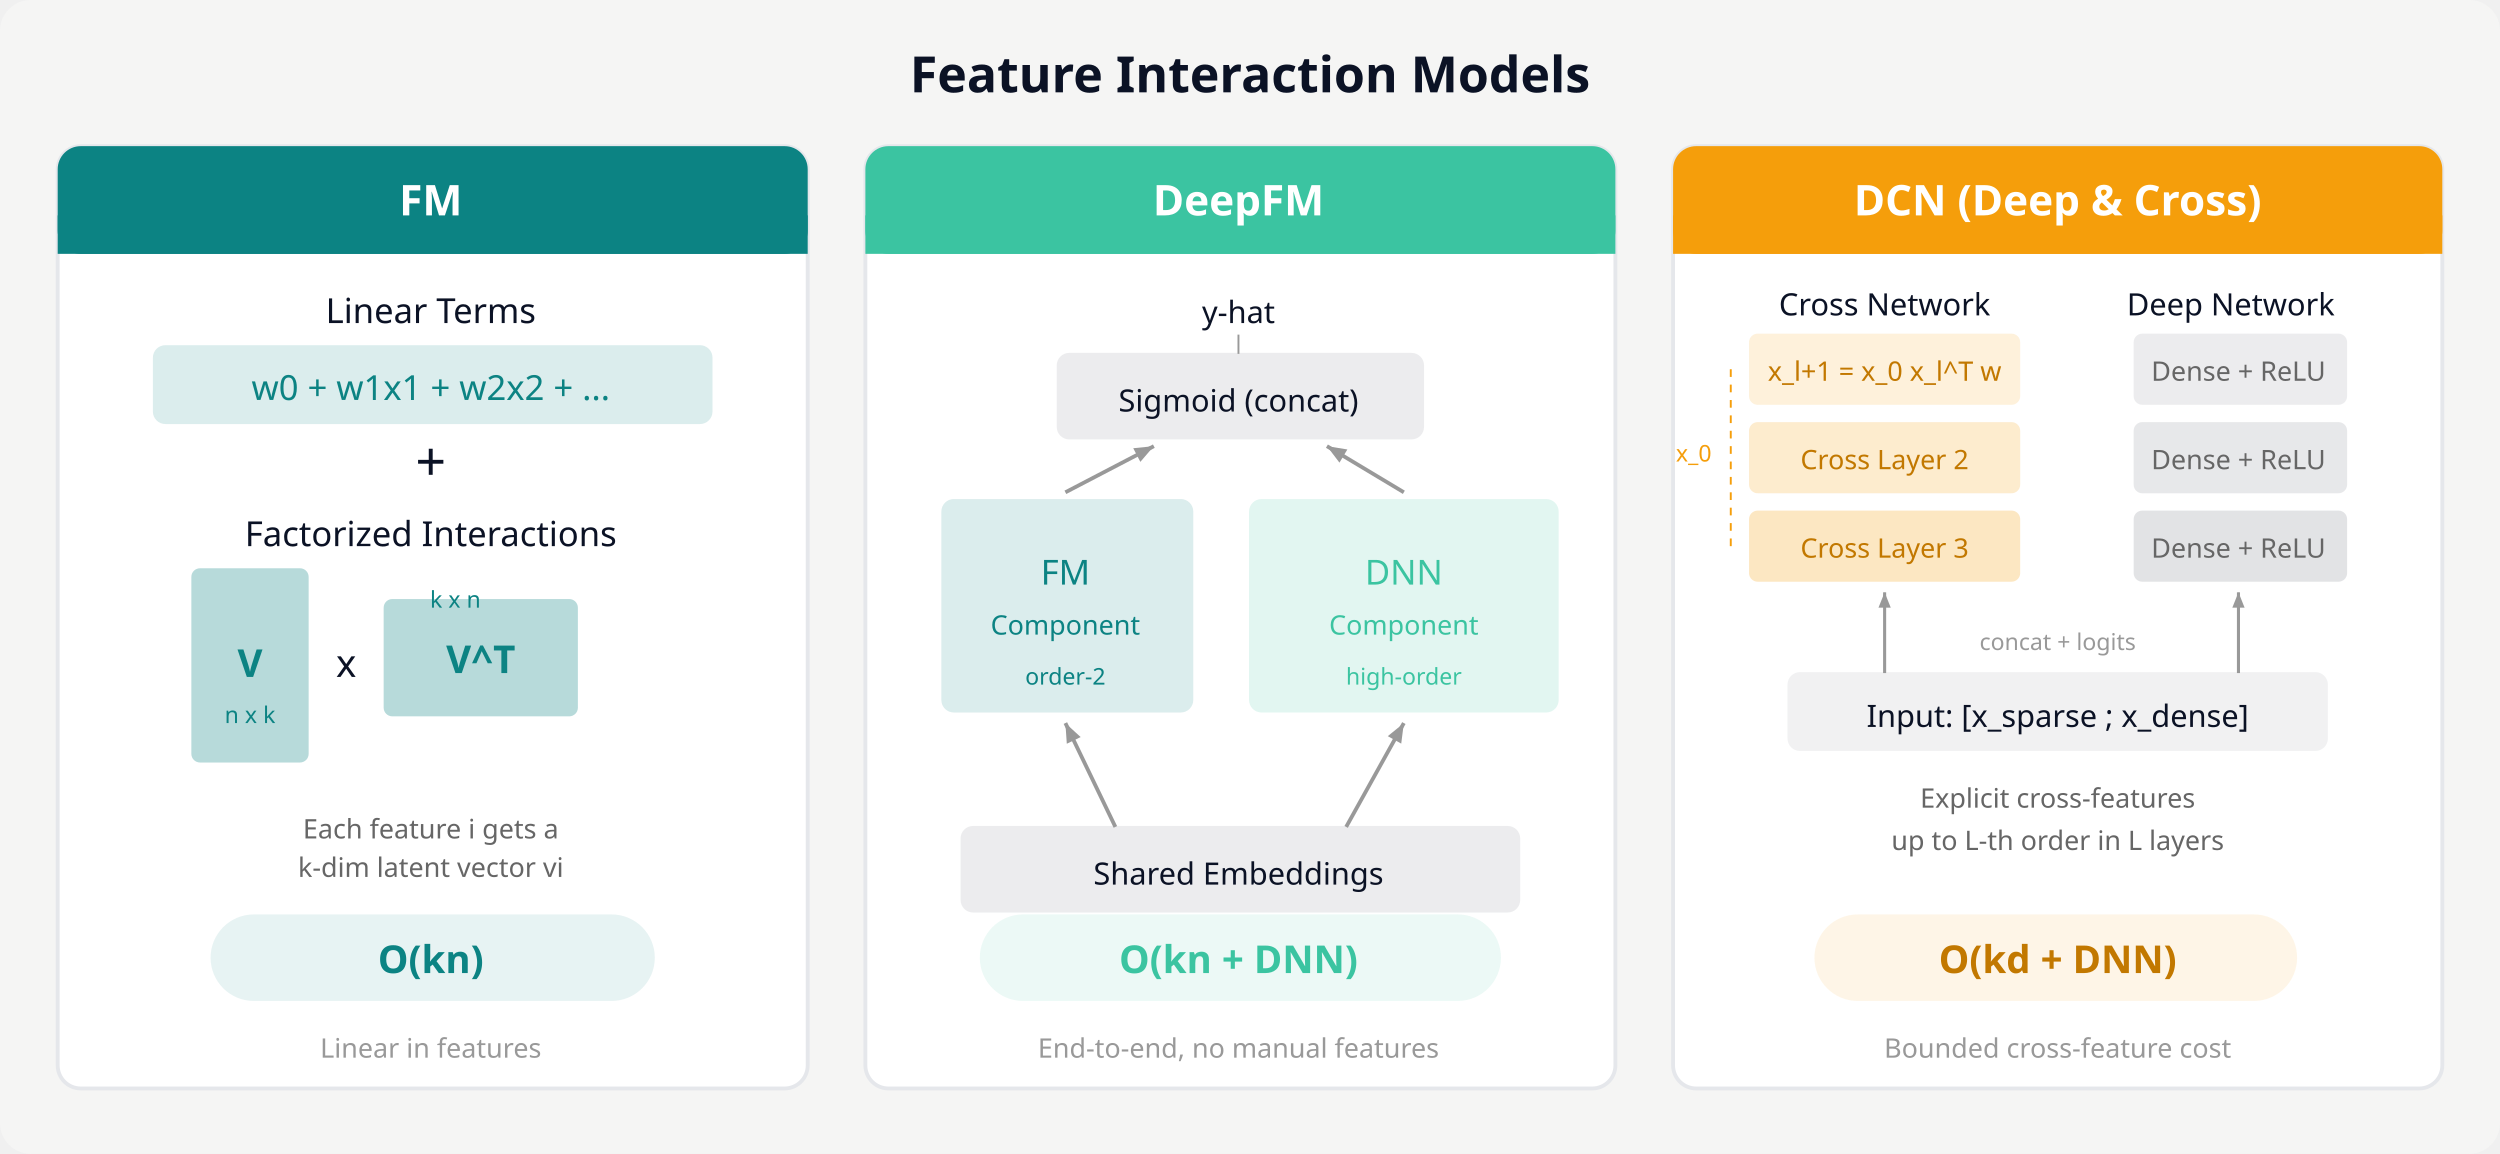
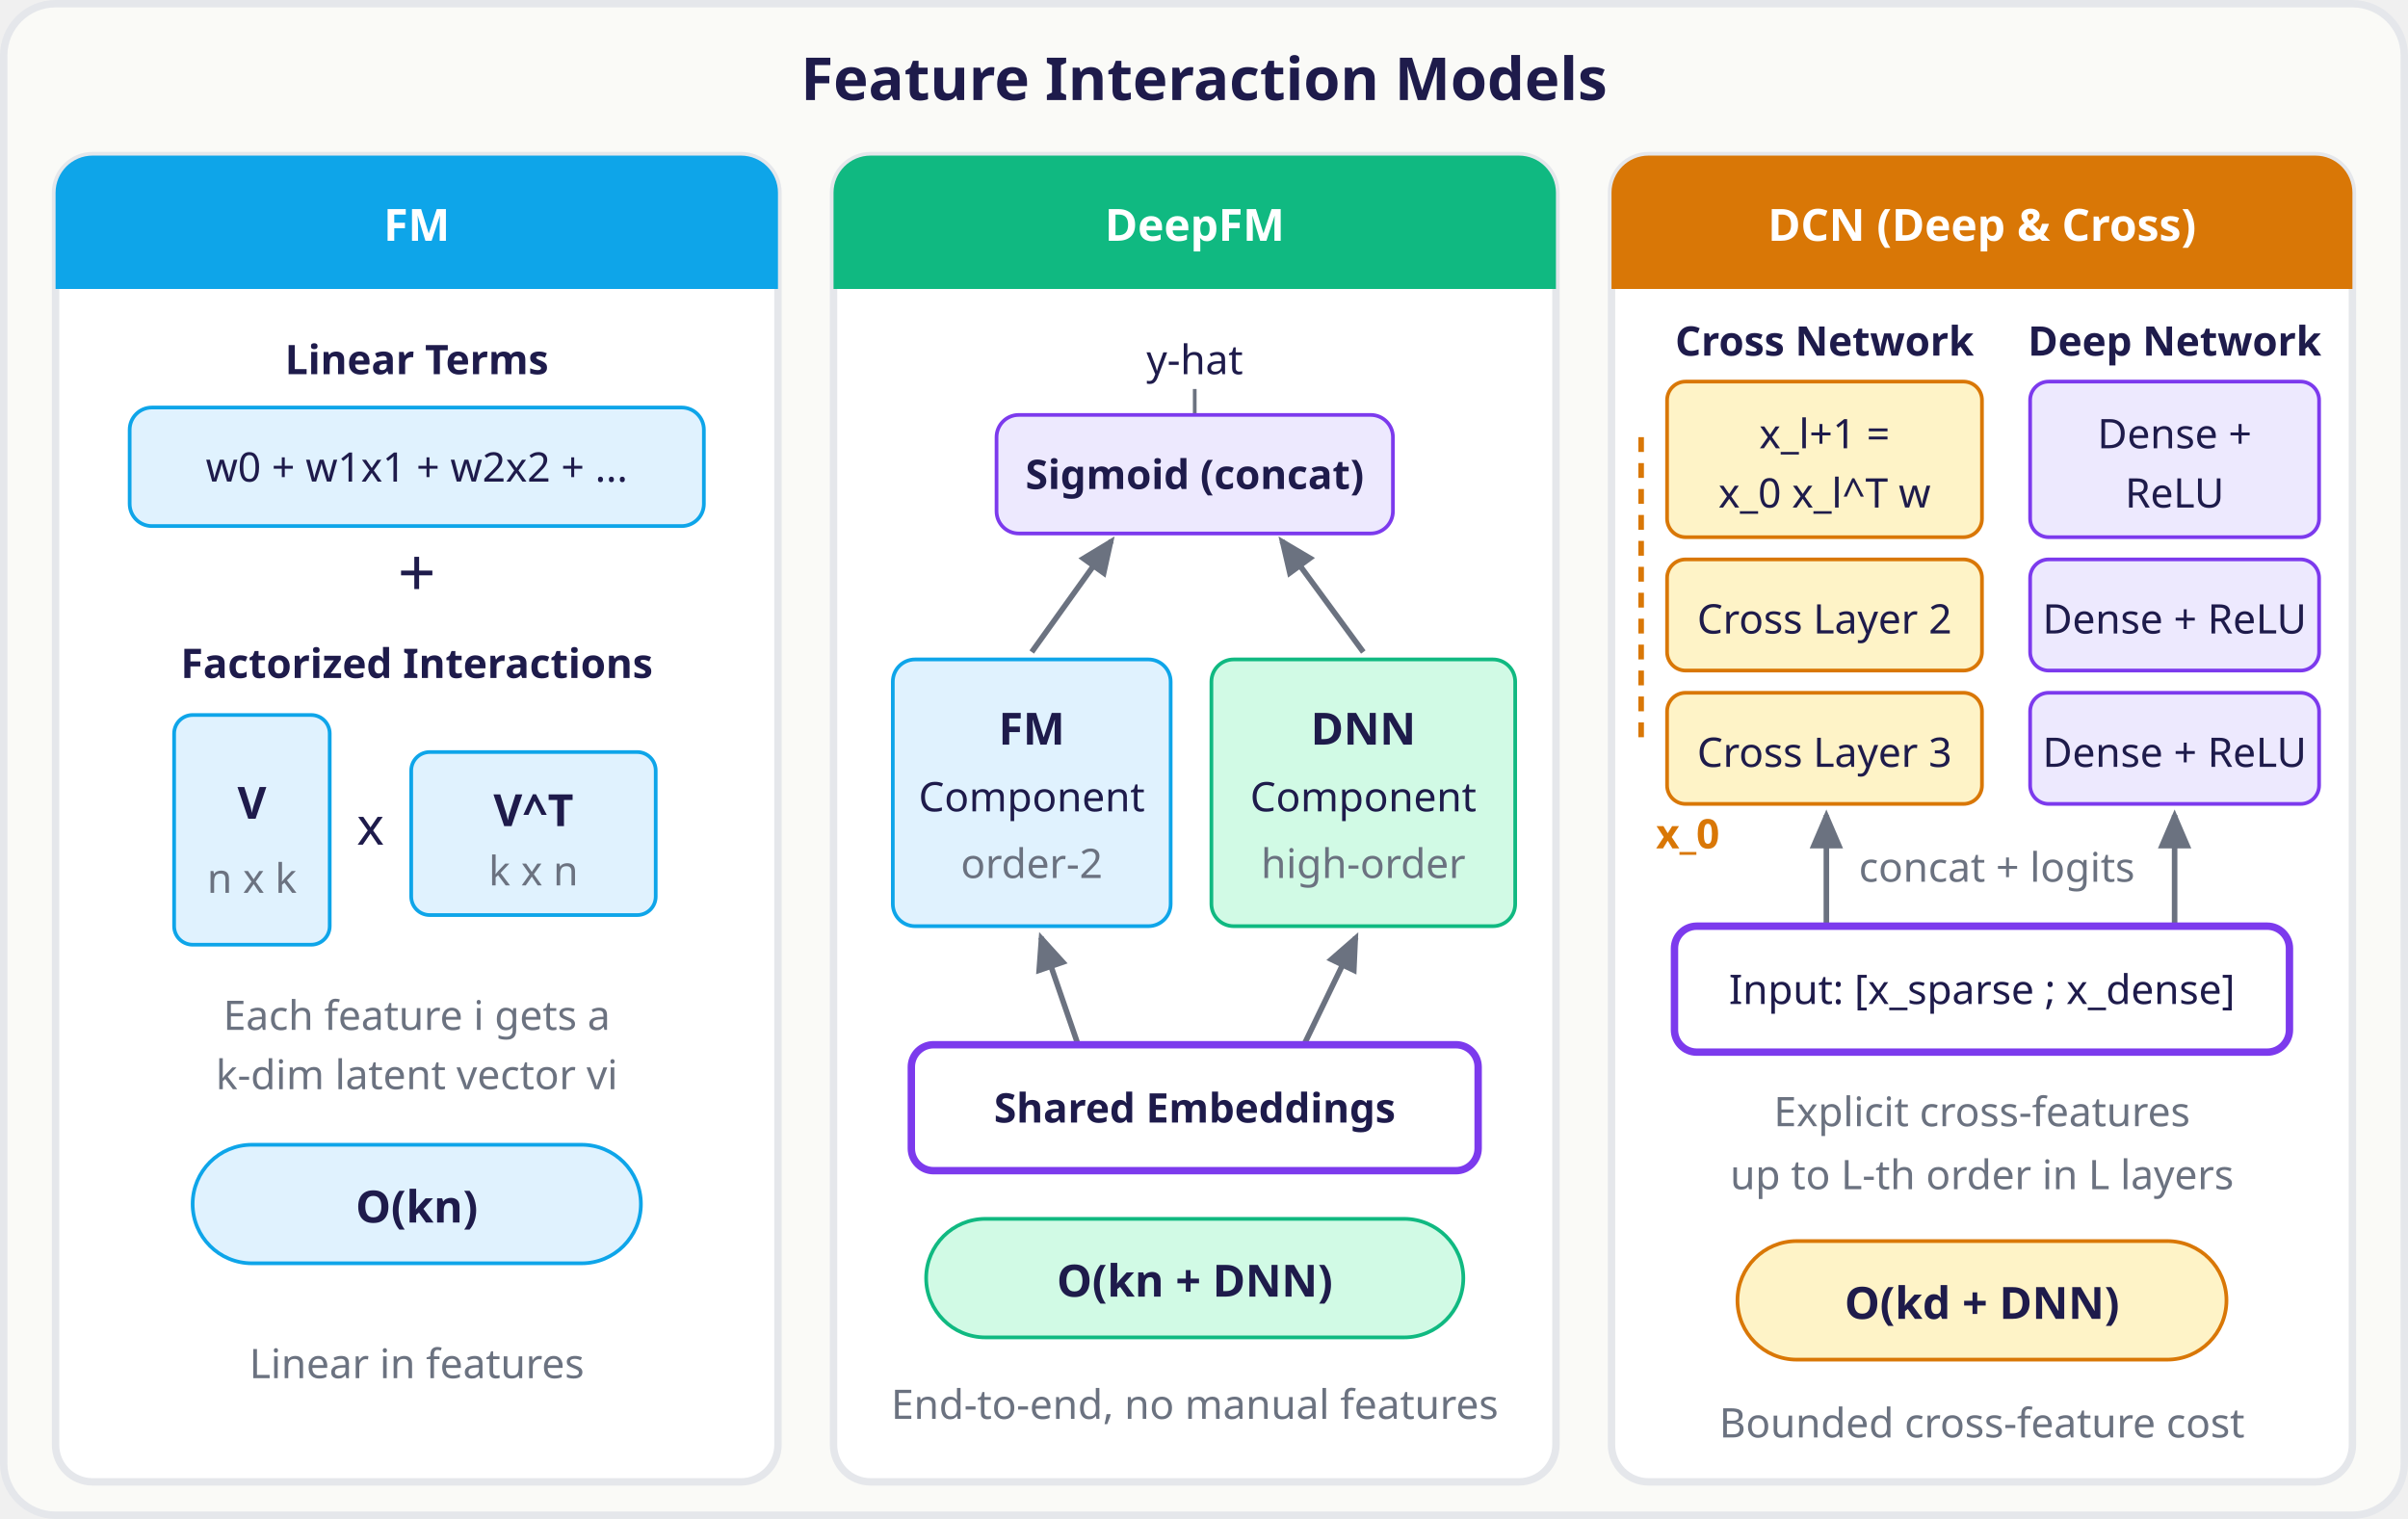
- <svg xmlns="http://www.w3.org/2000/svg" viewBox="0 0 650 300" width="650" height="300" font-family="system-ui, sans-serif">
-   <rect width="650" height="300" rx="8" fill="#f5f5f4" />
-   <text x="325" y="24" text-anchor="middle" fill="#0b1225" font-size="13" font-weight="700">Feature Interaction Models</text>
-   <rect x="15" y="38" width="195" height="245" rx="6" fill="white" stroke="#e5e7eb" stroke-width="1" />
-   <rect x="15" y="38" width="195" height="28" rx="6" fill="#0c8383" />
-   <rect x="15" y="56" width="195" height="10" fill="#0c8383" />
-   <text x="112" y="56" text-anchor="middle" fill="white" font-size="11" font-weight="600">FM</text>
-   <text x="112" y="84" text-anchor="middle" fill="#0b1225" font-size="9" font-weight="500">Linear Terms</text>
-   <rect x="40" y="90" width="145" height="20" rx="3" fill="#0c8383" opacity="0.15" stroke="#0c8383" stroke-width="0.5" />
-   <text x="112" y="104" text-anchor="middle" fill="#0c8383" font-size="9">w0 + w1x1 + w2x2 + ...</text>
-   <text x="112" y="125" text-anchor="middle" fill="#0b1225" font-size="14" font-weight="300">+</text>
-   <text x="112" y="142" text-anchor="middle" fill="#0b1225" font-size="9" font-weight="500">Factorized Interactions</text>
-   <g transform="translate(50, 148)">
-     <rect x="0" y="0" width="30" height="50" rx="2" fill="#0c8383" opacity="0.3" stroke="#0c8383" stroke-width="0.5" />
-     <text x="15" y="28" text-anchor="middle" fill="#0c8383" font-size="10" font-weight="600">V</text>
-     <text x="15" y="40" text-anchor="middle" fill="#0c8383" font-size="6">n x k</text>
-     <text x="40" y="28" text-anchor="middle" fill="#0b1225" font-size="10">x</text>
-     <rect x="50" y="8" width="50" height="30" rx="2" fill="#0c8383" opacity="0.3" stroke="#0c8383" stroke-width="0.5" />
-     <text x="75" y="27" text-anchor="middle" fill="#0c8383" font-size="10" font-weight="600">V^T</text>
-     <text x="75" y="10" text-anchor="end" fill="#0c8383" font-size="6">k x n</text>
-   </g>
-   <text x="112" y="218" text-anchor="middle" fill="#666" font-size="7">Each feature i gets a</text>
-   <text x="112" y="228" text-anchor="middle" fill="#666" font-size="7">k-dim latent vector vi</text>
-   <rect x="55" y="238" width="115" height="22" rx="11" fill="#0c8383" opacity="0.1" stroke="#0c8383" stroke-width="0.5" />
-   <text x="112" y="253" text-anchor="middle" fill="#0c8383" font-size="10" font-weight="600">O(kn)</text>
-   <text x="112" y="275" text-anchor="middle" fill="#999" font-size="7">Linear in features</text>
-   <rect x="225" y="38" width="195" height="245" rx="6" fill="white" stroke="#e5e7eb" stroke-width="1" />
-   <rect x="225" y="38" width="195" height="28" rx="6" fill="#3bc4a1" />
-   <rect x="225" y="56" width="195" height="10" fill="#3bc4a1" />
-   <text x="322" y="56" text-anchor="middle" fill="white" font-size="11" font-weight="600">DeepFM</text>
-   <rect x="250" y="215" width="145" height="22" rx="3" fill="#0b1225" opacity="0.08" stroke="#0b1225" stroke-width="0.5" />
-   <text x="322" y="230" text-anchor="middle" fill="#0b1225" font-size="8" font-weight="500">Shared Embeddings</text>
-   <rect x="245" y="130" width="65" height="55" rx="3" fill="#0c8383" opacity="0.15" stroke="#0c8383" stroke-width="0.5" />
-   <text x="277" y="152" text-anchor="middle" fill="#0c8383" font-size="9" font-weight="500">FM</text>
-   <text x="277" y="165" text-anchor="middle" fill="#0c8383" font-size="7">Component</text>
-   <text x="277" y="178" text-anchor="middle" fill="#0c8383" font-size="6">order-2</text>
-   <rect x="325" y="130" width="80" height="55" rx="3" fill="#3bc4a1" opacity="0.15" stroke="#3bc4a1" stroke-width="0.5" />
-   <text x="365" y="152" text-anchor="middle" fill="#3bc4a1" font-size="9" font-weight="500">DNN</text>
-   <text x="365" y="165" text-anchor="middle" fill="#3bc4a1" font-size="7">Component</text>
-   <text x="365" y="178" text-anchor="middle" fill="#3bc4a1" font-size="6">high-order</text>
-   <line x1="290" y1="215" x2="277" y2="188" stroke="#999" stroke-width="1" marker-end="url(#arrowGray)" />
-   <line x1="350" y1="215" x2="365" y2="188" stroke="#999" stroke-width="1" marker-end="url(#arrowGray)" />
+ <svg xmlns="http://www.w3.org/2000/svg" viewBox="0 0 650 410" width="650" height="410" font-family="system-ui, sans-serif">
  <defs>
-     <marker id="arrowGray" markerWidth="5" markerHeight="4" refX="5" refY="2" orient="auto">
-       <polygon points="0,0 5,2 0,4" fill="#999" />
+     <marker id="arrowGray" markerWidth="7" markerHeight="6" refX="6" refY="3" orient="auto">
+       <polygon points="0,0 7,3 0,6" fill="#6B7280" />
    </marker>
  </defs>
-   <rect x="275" y="92" width="95" height="22" rx="3" fill="#0b1225" opacity="0.08" stroke="#0b1225" stroke-width="0.5" />
-   <text x="322" y="107" text-anchor="middle" fill="#0b1225" font-size="8" font-weight="500">Sigmoid (concat)</text>
-   <line x1="277" y1="128" x2="300" y2="116" stroke="#999" stroke-width="1" marker-end="url(#arrowGray)" />
-   <line x1="365" y1="128" x2="345" y2="116" stroke="#999" stroke-width="1" marker-end="url(#arrowGray)" />
-   <text x="322" y="84" text-anchor="middle" fill="#0b1225" font-size="8">y-hat</text>
-   <line x1="322" y1="87" x2="322" y2="92" stroke="#999" stroke-width="0.5" />
-   <rect x="255" y="238" width="135" height="22" rx="11" fill="#3bc4a1" opacity="0.1" stroke="#3bc4a1" stroke-width="0.5" />
-   <text x="322" y="253" text-anchor="middle" fill="#3bc4a1" font-size="10" font-weight="600">O(kn + DNN)</text>
-   <text x="322" y="275" text-anchor="middle" fill="#999" font-size="7">End-to-end, no manual features</text>
-   <rect x="435" y="38" width="200" height="245" rx="6" fill="white" stroke="#e5e7eb" stroke-width="1" />
-   <rect x="435" y="38" width="200" height="28" rx="6" fill="#f59e0b" />
-   <rect x="435" y="56" width="200" height="10" fill="#f59e0b" />
-   <text x="535" y="56" text-anchor="middle" fill="white" font-size="11" font-weight="600">DCN (Deep &amp; Cross)</text>
-   <text x="490" y="82" text-anchor="middle" fill="#0b1225" font-size="8" font-weight="500">Cross Network</text>
-   <rect x="455" y="87" width="70" height="18" rx="2" fill="#f59e0b" opacity="0.15" stroke="#f59e0b" stroke-width="0.5" />
-   <text x="490" y="99" text-anchor="middle" fill="#c27800" font-size="7">x_l+1 = x_0 x_l^T w</text>
-   <rect x="455" y="110" width="70" height="18" rx="2" fill="#f59e0b" opacity="0.2" stroke="#f59e0b" stroke-width="0.5" />
-   <text x="490" y="122" text-anchor="middle" fill="#c27800" font-size="7">Cross Layer 2</text>
-   <rect x="455" y="133" width="70" height="18" rx="2" fill="#f59e0b" opacity="0.25" stroke="#f59e0b" stroke-width="0.5" />
-   <text x="490" y="145" text-anchor="middle" fill="#c27800" font-size="7">Cross Layer 3</text>
-   <line x1="450" y1="96" x2="450" y2="142" stroke="#f59e0b" stroke-width="0.5" stroke-dasharray="2,2" />
-   <text x="445" y="120" text-anchor="end" fill="#f59e0b" font-size="6">x_0</text>
-   <text x="580" y="82" text-anchor="middle" fill="#0b1225" font-size="8" font-weight="500">Deep Network</text>
-   <rect x="555" y="87" width="55" height="18" rx="2" fill="#0b1225" opacity="0.08" stroke="#0b1225" stroke-width="0.5" />
-   <text x="582" y="99" text-anchor="middle" fill="#666" font-size="7">Dense + ReLU</text>
-   <rect x="555" y="110" width="55" height="18" rx="2" fill="#0b1225" opacity="0.1" stroke="#0b1225" stroke-width="0.5" />
-   <text x="582" y="122" text-anchor="middle" fill="#666" font-size="7">Dense + ReLU</text>
-   <rect x="555" y="133" width="55" height="18" rx="2" fill="#0b1225" opacity="0.12" stroke="#0b1225" stroke-width="0.5" />
-   <text x="582" y="145" text-anchor="middle" fill="#666" font-size="7">Dense + ReLU</text>
-   <rect x="465" y="175" width="140" height="20" rx="3" fill="#0b1225" opacity="0.06" stroke="#0b1225" stroke-width="0.5" />
-   <text x="535" y="189" text-anchor="middle" fill="#0b1225" font-size="8">Input: [x_sparse ; x_dense]</text>
-   <line x1="490" y1="175" x2="490" y2="154" stroke="#999" stroke-width="0.8" marker-end="url(#arrowGray)" />
-   <line x1="582" y1="175" x2="582" y2="154" stroke="#999" stroke-width="0.8" marker-end="url(#arrowGray)" />
-   <rect x="475" y="160" width="120" height="12" rx="2" fill="none" />
-   <text x="535" y="169" text-anchor="middle" fill="#999" font-size="6">concat + logits</text>
-   <text x="535" y="210" text-anchor="middle" fill="#666" font-size="7">Explicit cross-features</text>
-   <text x="535" y="221" text-anchor="middle" fill="#666" font-size="7">up to L-th order in L layers</text>
-   <rect x="472" y="238" width="125" height="22" rx="11" fill="#f59e0b" opacity="0.1" stroke="#f59e0b" stroke-width="0.5" />
-   <text x="535" y="253" text-anchor="middle" fill="#c27800" font-size="10" font-weight="600">O(kd + DNN)</text>
-   <text x="535" y="275" text-anchor="middle" fill="#999" font-size="7">Bounded cross-feature cost</text>
+   <rect x="1" y="1" width="648" height="408" rx="14" fill="#FAFAF7" stroke="#E5E7EB" stroke-width="2" />
+   <text x="325" y="27" text-anchor="middle" fill="#1E1B4B" font-size="16" font-weight="700">Feature Interaction Models</text>
+   <rect x="15" y="42" width="195" height="358" rx="10" fill="#FFFFFF" stroke="#E5E7EB" stroke-width="2" />
+   <path d="M25 42H200A10 10 0 0 1 210 52V78H15V52A10 10 0 0 1 25 42Z" fill="#0EA5E9" />
+   <text x="112.5" y="65" text-anchor="middle" fill="#FFFFFF" font-size="12" font-weight="700">FM</text>
+   <text x="112.5" y="101" text-anchor="middle" fill="#1E1B4B" font-size="11" font-weight="600">Linear Terms</text>
+   <rect x="35" y="110" width="155" height="32" rx="6" fill="#E0F2FE" stroke="#0EA5E9" />
+   <text x="112.5" y="130" text-anchor="middle" fill="#1E1B4B" font-size="11">w0 + w1x1 + w2x2 + ...</text>
+   <text x="112.5" y="161" text-anchor="middle" fill="#1E1B4B" font-size="18">+</text>
+   <text x="112.5" y="183" text-anchor="middle" fill="#1E1B4B" font-size="11" font-weight="600">Factorized Interactions</text>
+   <g transform="translate(47,193)">
+     <rect x="0" y="0" width="42" height="62" rx="5" fill="#E0F2FE" stroke="#0EA5E9" />
+     <text x="21" y="28" text-anchor="middle" fill="#1E1B4B" font-size="12" font-weight="700">V</text>
+     <text x="21" y="48" text-anchor="middle" fill="#6B7280" font-size="11">n x k</text>
+     <text x="53" y="35" text-anchor="middle" fill="#1E1B4B" font-size="14">x</text>
+     <rect x="64" y="10" width="66" height="44" rx="5" fill="#E0F2FE" stroke="#0EA5E9" />
+     <text x="97" y="30" text-anchor="middle" fill="#1E1B4B" font-size="12" font-weight="700">V^T</text>
+     <text x="97" y="46" text-anchor="middle" fill="#6B7280" font-size="11">k x n</text>
+   </g>
+   <text x="112.5" y="278" text-anchor="middle" fill="#6B7280" font-size="11">Each feature i gets a</text>
+   <text x="112.5" y="294" text-anchor="middle" fill="#6B7280" font-size="11">k-dim latent vector vi</text>
+   <rect x="52" y="309" width="121" height="32" rx="16" fill="#E0F2FE" stroke="#0EA5E9" />
+   <text x="112.5" y="330" text-anchor="middle" fill="#1E1B4B" font-size="12" font-weight="700">O(kn)</text>
+   <text x="112.5" y="372" text-anchor="middle" fill="#6B7280" font-size="11">Linear in features</text>
+   <rect x="225" y="42" width="195" height="358" rx="10" fill="#FFFFFF" stroke="#E5E7EB" stroke-width="2" />
+   <path d="M235 42H410A10 10 0 0 1 420 52V78H225V52A10 10 0 0 1 235 42Z" fill="#10B981" />
+   <text x="322.5" y="65" text-anchor="middle" fill="#FFFFFF" font-size="12" font-weight="700">DeepFM</text>
+   <text x="322.5" y="101" text-anchor="middle" fill="#1E1B4B" font-size="11">y-hat</text>
+   <line x1="322.5" y1="105" x2="322.5" y2="112" stroke="#6B7280" />
+   <rect x="269" y="112" width="107" height="32" rx="6" fill="#EDE9FE" stroke="#7C3AED" />
+   <text x="322.5" y="132" text-anchor="middle" fill="#1E1B4B" font-size="11" font-weight="600">Sigmoid (concat)</text>
+   <line x1="278.5" y1="176" x2="300" y2="146" stroke="#6B7280" stroke-width="1.5" marker-end="url(#arrowGray)" />
+   <line x1="368" y1="176" x2="346" y2="146" stroke="#6B7280" stroke-width="1.5" marker-end="url(#arrowGray)" />
+   <rect x="241" y="178" width="75" height="72" rx="6" fill="#E0F2FE" stroke="#0EA5E9" />
+   <text x="278.5" y="201" text-anchor="middle" fill="#1E1B4B" font-size="12" font-weight="700">FM</text>
+   <text x="278.5" y="219" text-anchor="middle" fill="#1E1B4B" font-size="11">Component</text>
+   <text x="278.5" y="237" text-anchor="middle" fill="#6B7280" font-size="11">order-2</text>
+   <rect x="327" y="178" width="82" height="72" rx="6" fill="#D1FAE5" stroke="#10B981" />
+   <text x="368" y="201" text-anchor="middle" fill="#1E1B4B" font-size="12" font-weight="700">DNN</text>
+   <text x="368" y="219" text-anchor="middle" fill="#1E1B4B" font-size="11">Component</text>
+   <text x="368" y="237" text-anchor="middle" fill="#6B7280" font-size="11">high-order</text>
+   <line x1="291" y1="282" x2="281" y2="253" stroke="#6B7280" stroke-width="1.5" marker-end="url(#arrowGray)" />
+   <line x1="352" y1="282" x2="366" y2="253" stroke="#6B7280" stroke-width="1.5" marker-end="url(#arrowGray)" />
+   <rect x="246" y="282" width="153" height="34" rx="6" fill="#FFFFFF" stroke="#7C3AED" stroke-width="2" />
+   <text x="322.5" y="303" text-anchor="middle" fill="#1E1B4B" font-size="11" font-weight="600">Shared Embeddings</text>
+   <rect x="250" y="329" width="145" height="32" rx="16" fill="#D1FAE5" stroke="#10B981" />
+   <text x="322.5" y="350" text-anchor="middle" fill="#1E1B4B" font-size="12" font-weight="700">O(kn + DNN)</text>
+   <text x="322.5" y="383" text-anchor="middle" fill="#6B7280" font-size="11">End-to-end, no manual features</text>
+   <rect x="435" y="42" width="200" height="358" rx="10" fill="#FFFFFF" stroke="#E5E7EB" stroke-width="2" />
+   <path d="M445 42H625A10 10 0 0 1 635 52V78H435V52A10 10 0 0 1 445 42Z" fill="#D97706" />
+   <text x="535" y="65" text-anchor="middle" fill="#FFFFFF" font-size="12" font-weight="700">DCN (Deep &amp; Cross)</text>
+   <text x="492.5" y="96" text-anchor="middle" fill="#1E1B4B" font-size="11" font-weight="600">Cross Network</text>
+   <text x="587" y="96" text-anchor="middle" fill="#1E1B4B" font-size="11" font-weight="600">Deep Network</text>
+   <rect x="450" y="103" width="85" height="42" rx="5" fill="#FEF3C7" stroke="#D97706" />
+   <text x="492.5" y="121" text-anchor="middle" fill="#1E1B4B" font-size="11">x_l+1 =</text>
+   <text x="492.5" y="137" text-anchor="middle" fill="#1E1B4B" font-size="11">x_0 x_l^T w</text>
+   <rect x="450" y="151" width="85" height="30" rx="5" fill="#FEF3C7" stroke="#D97706" />
+   <text x="492.5" y="171" text-anchor="middle" fill="#1E1B4B" font-size="11">Cross Layer 2</text>
+   <rect x="450" y="187" width="85" height="30" rx="5" fill="#FEF3C7" stroke="#D97706" />
+   <text x="492.5" y="207" text-anchor="middle" fill="#1E1B4B" font-size="11">Cross Layer 3</text>
+   <line x1="443" y1="118" x2="443" y2="202" stroke="#D97706" stroke-width="1.5" stroke-dasharray="4,3" />
+   <text x="447" y="229" fill="#D97706" font-size="11" font-weight="600">x_0</text>
+   <rect x="548" y="103" width="78" height="42" rx="5" fill="#EDE9FE" stroke="#7C3AED" />
+   <text x="587" y="121" text-anchor="middle" fill="#1E1B4B" font-size="11">Dense +</text>
+   <text x="587" y="137" text-anchor="middle" fill="#1E1B4B" font-size="11">ReLU</text>
+   <rect x="548" y="151" width="78" height="30" rx="5" fill="#EDE9FE" stroke="#7C3AED" />
+   <text x="587" y="171" text-anchor="middle" fill="#1E1B4B" font-size="11">Dense + ReLU</text>
+   <rect x="548" y="187" width="78" height="30" rx="5" fill="#EDE9FE" stroke="#7C3AED" />
+   <text x="587" y="207" text-anchor="middle" fill="#1E1B4B" font-size="11">Dense + ReLU</text>
+   <text x="539" y="238" text-anchor="middle" fill="#6B7280" font-size="11">concat + logits</text>
+   <line x1="493" y1="250" x2="493" y2="220" stroke="#6B7280" stroke-width="1.5" marker-end="url(#arrowGray)" />
+   <line x1="587" y1="250" x2="587" y2="220" stroke="#6B7280" stroke-width="1.5" marker-end="url(#arrowGray)" />
+   <rect x="452" y="250" width="166" height="34" rx="6" fill="#FFFFFF" stroke="#7C3AED" stroke-width="2" />
+   <text x="535" y="271" text-anchor="middle" fill="#1E1B4B" font-size="11">Input: [x_sparse ; x_dense]</text>
+   <text x="535" y="304" text-anchor="middle" fill="#6B7280" font-size="11">Explicit cross-features</text>
+   <text x="535" y="321" text-anchor="middle" fill="#6B7280" font-size="11">up to L-th order in L layers</text>
+   <rect x="469" y="335" width="132" height="32" rx="16" fill="#FEF3C7" stroke="#D97706" />
+   <text x="535" y="356" text-anchor="middle" fill="#1E1B4B" font-size="12" font-weight="700">O(kd + DNN)</text>
+   <text x="535" y="388" text-anchor="middle" fill="#6B7280" font-size="11">Bounded cross-feature cost</text>
</svg>
